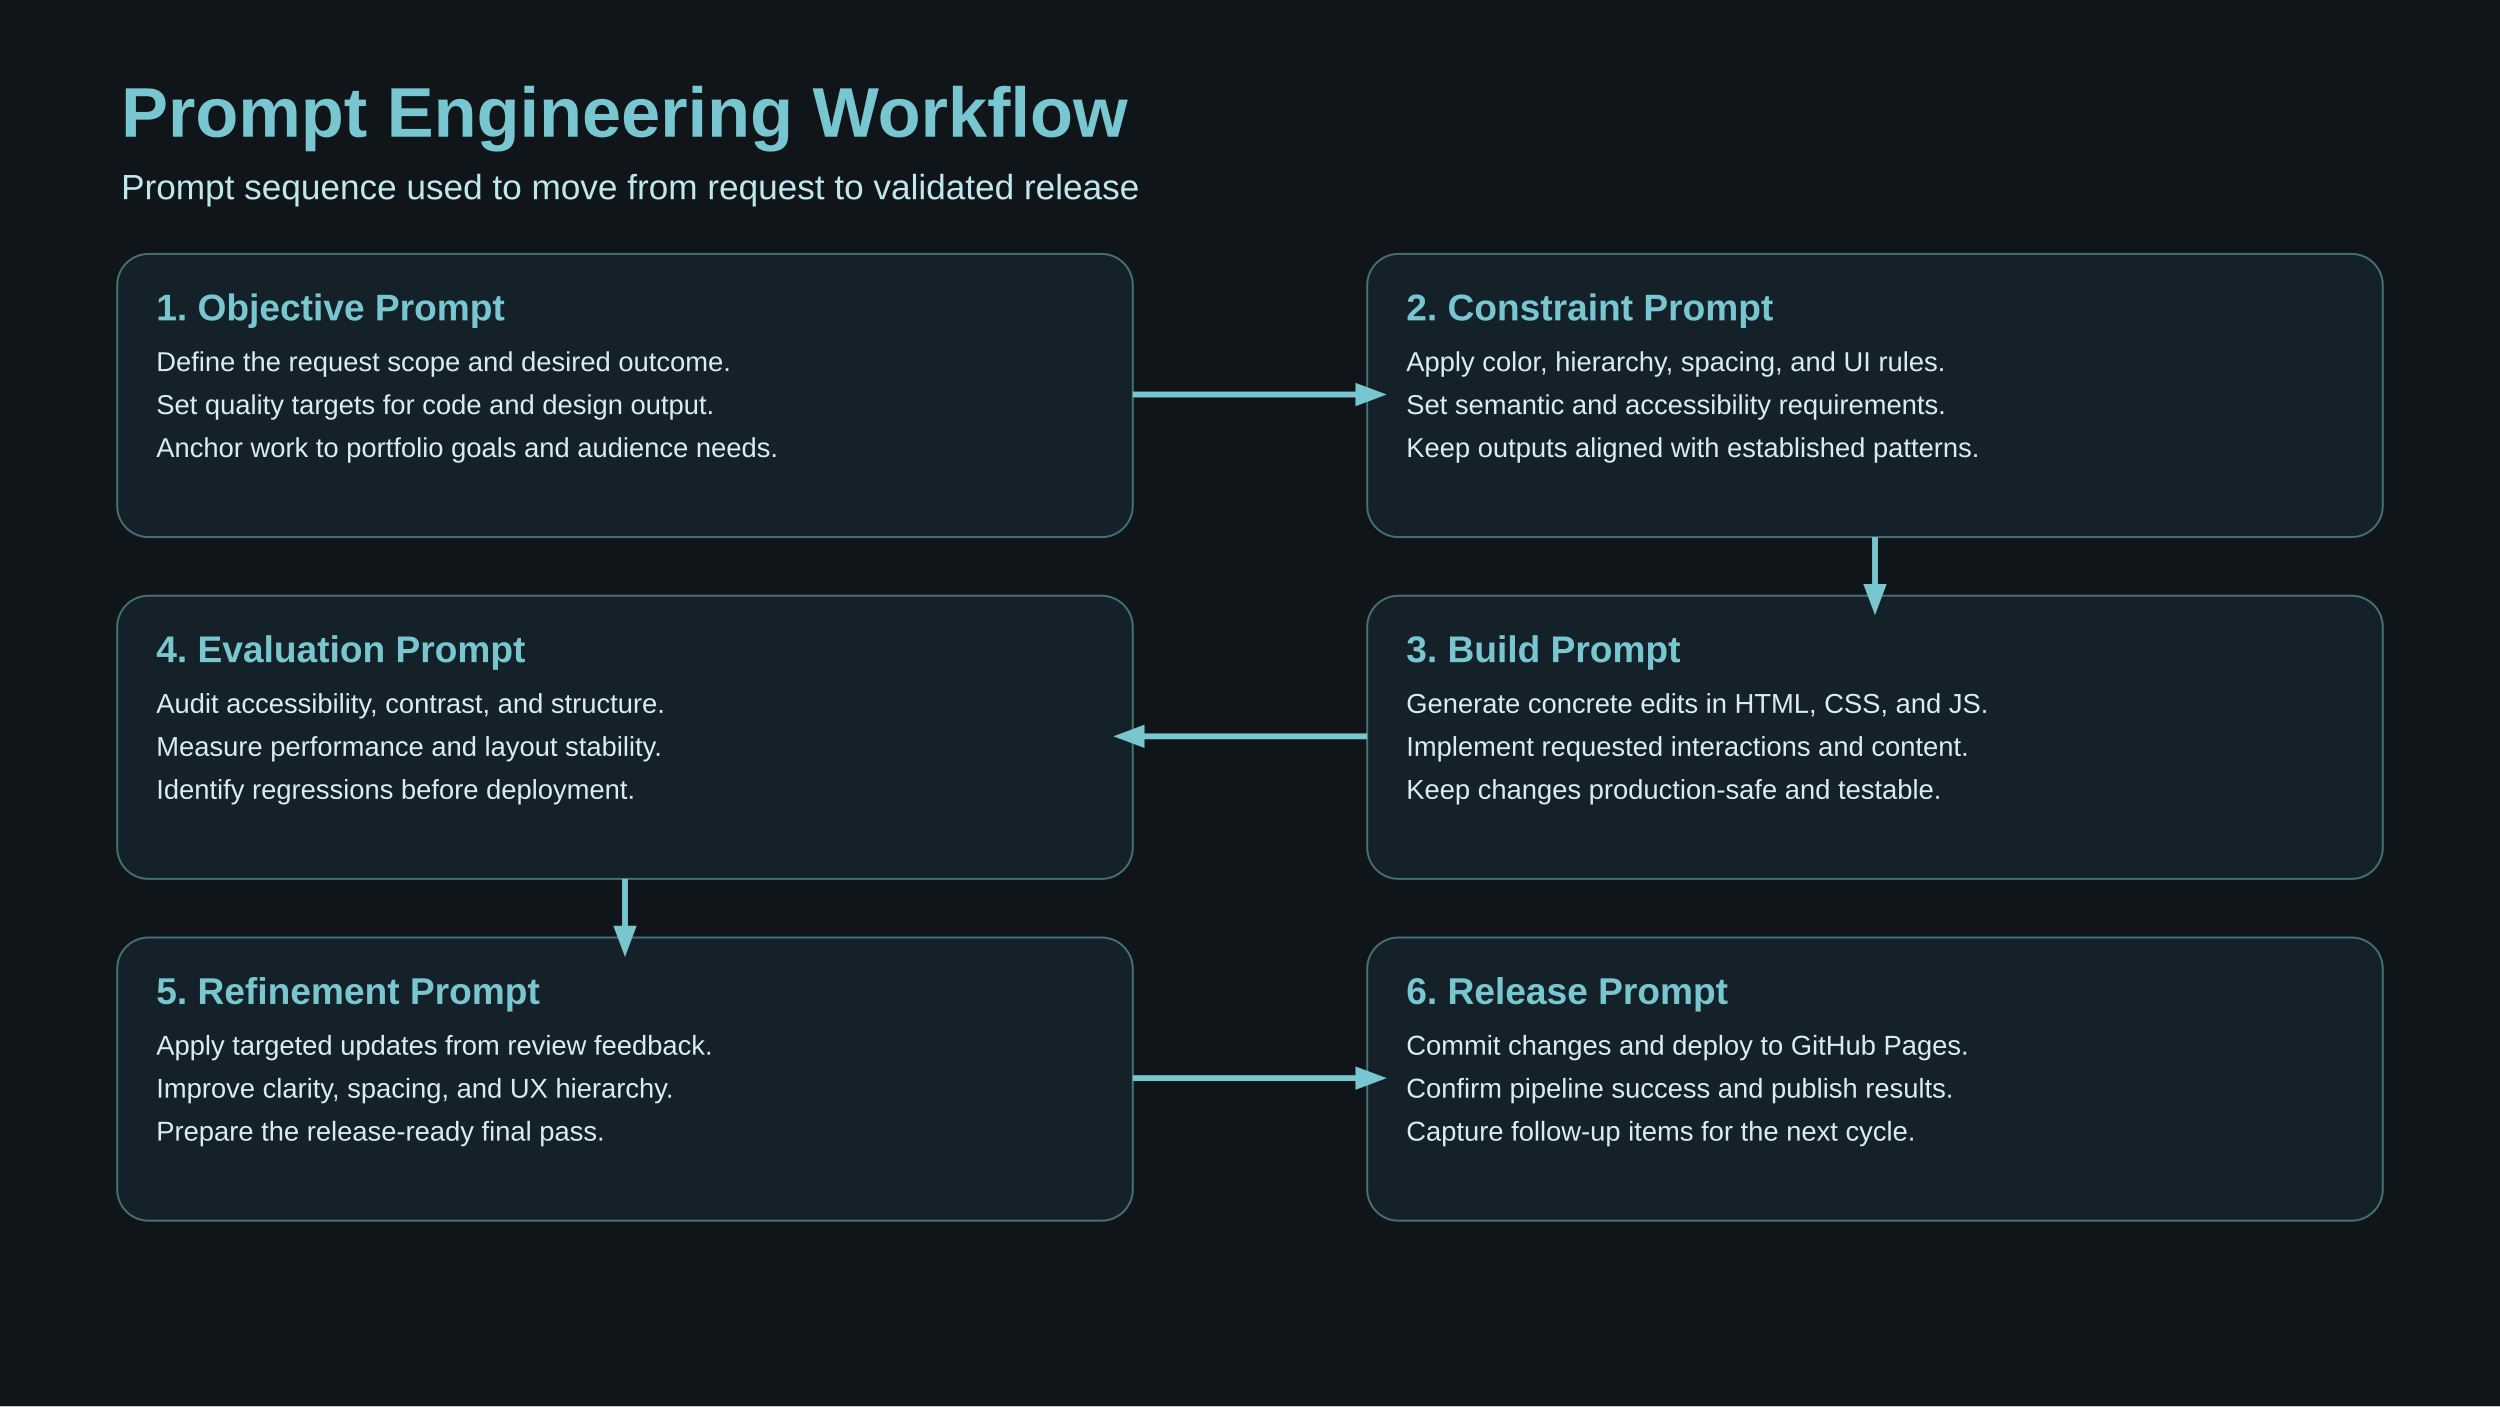
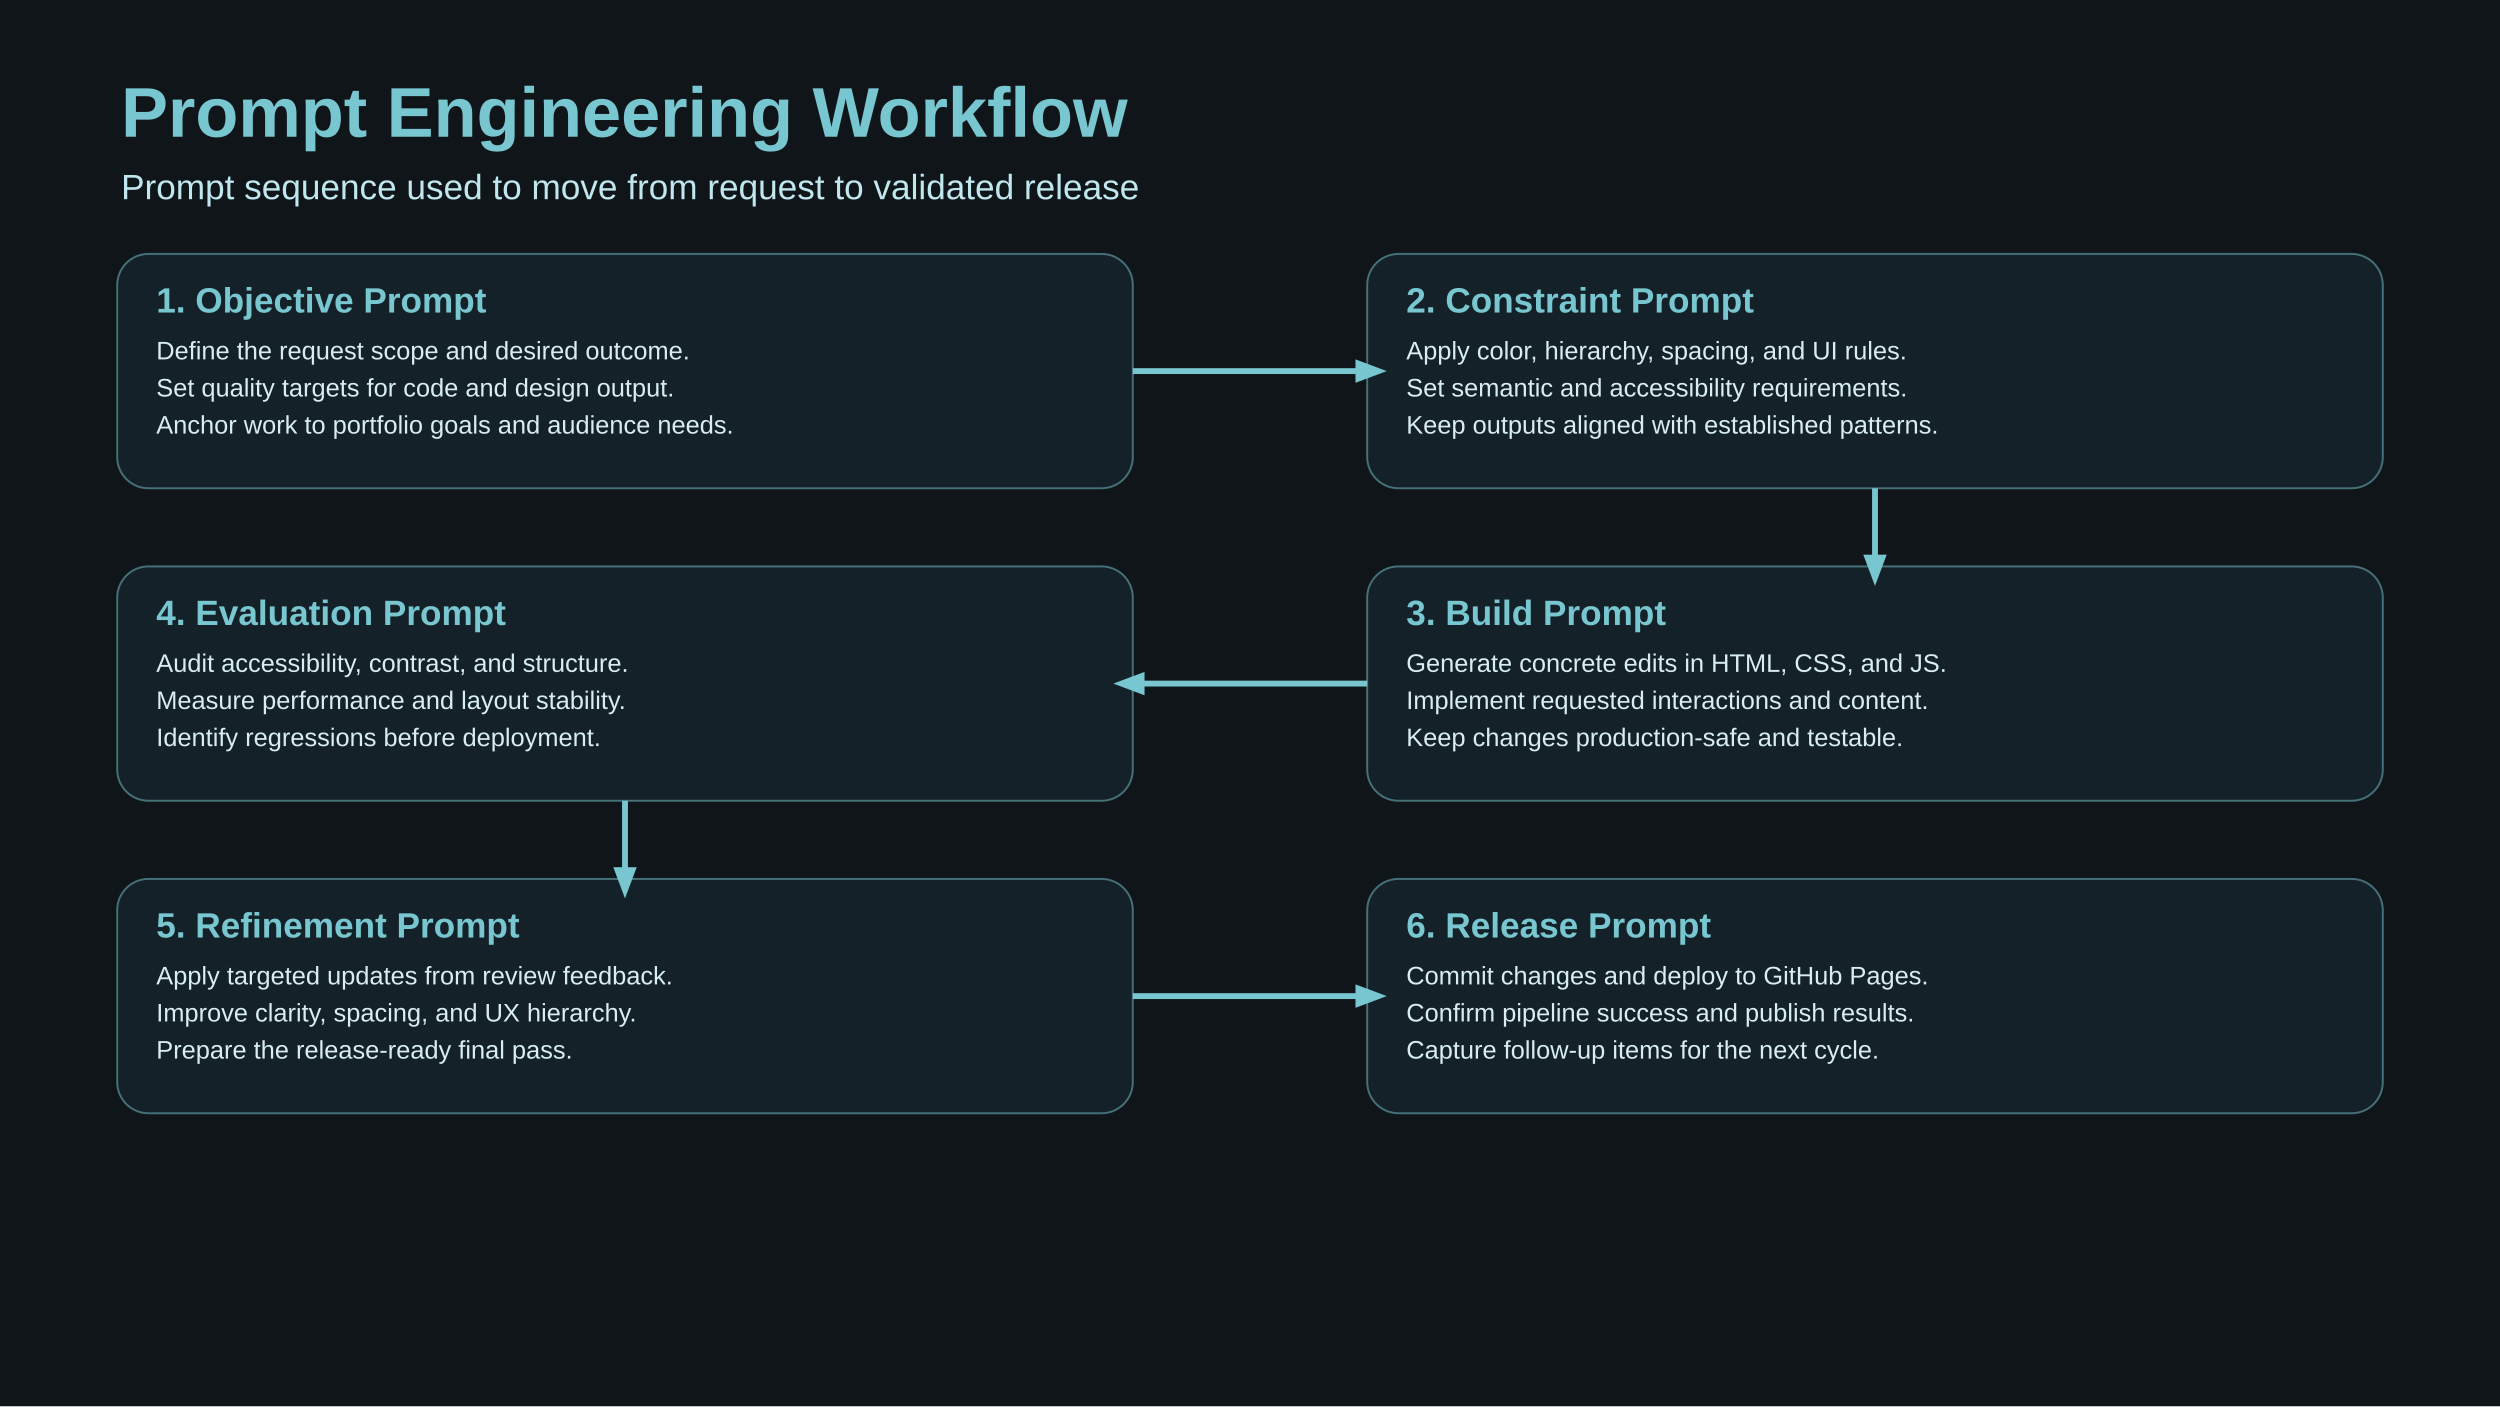
<svg xmlns="http://www.w3.org/2000/svg" width="1280" height="720" viewBox="0 0 1280 720" role="img" aria-labelledby="title desc">
  <rect width="1280" height="720" fill="#0f1519" />
  <text x="62" y="70" fill="#78c6cf" font-family="Sora, Arial, sans-serif" font-size="36" font-weight="700">Prompt Engineering Workflow</text>
  <text x="62" y="102" fill="#bfe7ed" font-family="Plus Jakarta Sans, Arial, sans-serif" font-size="18">Prompt sequence used to move from request to validated release</text>
  <g font-family="Plus Jakarta Sans, Arial, sans-serif">
    <g transform="translate(60,130)">
-       <rect width="520" height="145" rx="16" fill="#152129" stroke="#78c6cf" stroke-opacity="0.5" />
-       <text x="20" y="34" fill="#78c6cf" font-size="19" font-weight="700">1. Objective Prompt</text>
-       <text x="20" y="60" fill="#d7edf1" font-size="14">
+       <rect width="520" height="120" rx="16" fill="#152129" stroke="#78c6cf" stroke-opacity="0.5" />
+       <text x="20" y="30" fill="#78c6cf" font-size="18" font-weight="700">1. Objective Prompt</text>
+       <text x="20" y="54" fill="#d7edf1" font-size="13">
        <tspan x="20" dy="0">Define the request scope and desired outcome.</tspan>
-         <tspan x="20" dy="22">Set quality targets for code and design output.</tspan>
-         <tspan x="20" dy="22">Anchor work to portfolio goals and audience needs.</tspan>
+         <tspan x="20" dy="19">Set quality targets for code and design output.</tspan>
+         <tspan x="20" dy="19">Anchor work to portfolio goals and audience needs.</tspan>
      </text>
    </g>
    <g transform="translate(700,130)">
-       <rect width="520" height="145" rx="16" fill="#152129" stroke="#78c6cf" stroke-opacity="0.5" />
-       <text x="20" y="34" fill="#78c6cf" font-size="19" font-weight="700">2. Constraint Prompt</text>
-       <text x="20" y="60" fill="#d7edf1" font-size="14">
+       <rect width="520" height="120" rx="16" fill="#152129" stroke="#78c6cf" stroke-opacity="0.5" />
+       <text x="20" y="30" fill="#78c6cf" font-size="18" font-weight="700">2. Constraint Prompt</text>
+       <text x="20" y="54" fill="#d7edf1" font-size="13">
        <tspan x="20" dy="0">Apply color, hierarchy, spacing, and UI rules.</tspan>
-         <tspan x="20" dy="22">Set semantic and accessibility requirements.</tspan>
-         <tspan x="20" dy="22">Keep outputs aligned with established patterns.</tspan>
+         <tspan x="20" dy="19">Set semantic and accessibility requirements.</tspan>
+         <tspan x="20" dy="19">Keep outputs aligned with established patterns.</tspan>
      </text>
    </g>
-     <g transform="translate(60,305)">
-       <rect width="520" height="145" rx="16" fill="#152129" stroke="#78c6cf" stroke-opacity="0.5" />
-       <text x="20" y="34" fill="#78c6cf" font-size="19" font-weight="700">4. Evaluation Prompt</text>
-       <text x="20" y="60" fill="#d7edf1" font-size="14">
+     <g transform="translate(60,290)">
+       <rect width="520" height="120" rx="16" fill="#152129" stroke="#78c6cf" stroke-opacity="0.5" />
+       <text x="20" y="30" fill="#78c6cf" font-size="18" font-weight="700">4. Evaluation Prompt</text>
+       <text x="20" y="54" fill="#d7edf1" font-size="13">
        <tspan x="20" dy="0">Audit accessibility, contrast, and structure.</tspan>
-         <tspan x="20" dy="22">Measure performance and layout stability.</tspan>
-         <tspan x="20" dy="22">Identify regressions before deployment.</tspan>
+         <tspan x="20" dy="19">Measure performance and layout stability.</tspan>
+         <tspan x="20" dy="19">Identify regressions before deployment.</tspan>
      </text>
    </g>
-     <g transform="translate(700,305)">
-       <rect width="520" height="145" rx="16" fill="#152129" stroke="#78c6cf" stroke-opacity="0.5" />
-       <text x="20" y="34" fill="#78c6cf" font-size="19" font-weight="700">3. Build Prompt</text>
-       <text x="20" y="60" fill="#d7edf1" font-size="14">
+     <g transform="translate(700,290)">
+       <rect width="520" height="120" rx="16" fill="#152129" stroke="#78c6cf" stroke-opacity="0.5" />
+       <text x="20" y="30" fill="#78c6cf" font-size="18" font-weight="700">3. Build Prompt</text>
+       <text x="20" y="54" fill="#d7edf1" font-size="13">
        <tspan x="20" dy="0">Generate concrete edits in HTML, CSS, and JS.</tspan>
-         <tspan x="20" dy="22">Implement requested interactions and content.</tspan>
-         <tspan x="20" dy="22">Keep changes production-safe and testable.</tspan>
+         <tspan x="20" dy="19">Implement requested interactions and content.</tspan>
+         <tspan x="20" dy="19">Keep changes production-safe and testable.</tspan>
      </text>
    </g>
-     <g transform="translate(60,480)">
-       <rect width="520" height="145" rx="16" fill="#152129" stroke="#78c6cf" stroke-opacity="0.5" />
-       <text x="20" y="34" fill="#78c6cf" font-size="19" font-weight="700">5. Refinement Prompt</text>
-       <text x="20" y="60" fill="#d7edf1" font-size="14">
+     <g transform="translate(60,450)">
+       <rect width="520" height="120" rx="16" fill="#152129" stroke="#78c6cf" stroke-opacity="0.5" />
+       <text x="20" y="30" fill="#78c6cf" font-size="18" font-weight="700">5. Refinement Prompt</text>
+       <text x="20" y="54" fill="#d7edf1" font-size="13">
        <tspan x="20" dy="0">Apply targeted updates from review feedback.</tspan>
-         <tspan x="20" dy="22">Improve clarity, spacing, and UX hierarchy.</tspan>
-         <tspan x="20" dy="22">Prepare the release-ready final pass.</tspan>
+         <tspan x="20" dy="19">Improve clarity, spacing, and UX hierarchy.</tspan>
+         <tspan x="20" dy="19">Prepare the release-ready final pass.</tspan>
      </text>
    </g>
-     <g transform="translate(700,480)">
-       <rect width="520" height="145" rx="16" fill="#152129" stroke="#78c6cf" stroke-opacity="0.5" />
-       <text x="20" y="34" fill="#78c6cf" font-size="19" font-weight="700">6. Release Prompt</text>
-       <text x="20" y="60" fill="#d7edf1" font-size="14">
+     <g transform="translate(700,450)">
+       <rect width="520" height="120" rx="16" fill="#152129" stroke="#78c6cf" stroke-opacity="0.5" />
+       <text x="20" y="30" fill="#78c6cf" font-size="18" font-weight="700">6. Release Prompt</text>
+       <text x="20" y="54" fill="#d7edf1" font-size="13">
        <tspan x="20" dy="0">Commit changes and deploy to GitHub Pages.</tspan>
-         <tspan x="20" dy="22">Confirm pipeline success and publish results.</tspan>
-         <tspan x="20" dy="22">Capture follow-up items for the next cycle.</tspan>
+         <tspan x="20" dy="19">Confirm pipeline success and publish results.</tspan>
+         <tspan x="20" dy="19">Capture follow-up items for the next cycle.</tspan>
      </text>
    </g>
  </g>
  <g stroke="#78c6cf" stroke-width="3" fill="none">
-     <line x1="580" y1="202" x2="700" y2="202" />
-     <line x1="960" y1="275" x2="960" y2="305" />
-     <line x1="700" y1="377" x2="580" y2="377" />
-     <line x1="320" y1="450" x2="320" y2="480" />
-     <line x1="580" y1="552" x2="700" y2="552" />
+     <line x1="580" y1="190" x2="700" y2="190" />
+     <line x1="960" y1="250" x2="960" y2="290" />
+     <line x1="700" y1="350" x2="580" y2="350" />
+     <line x1="320" y1="410" x2="320" y2="450" />
+     <line x1="580" y1="510" x2="700" y2="510" />
  </g>
  <g fill="#78c6cf">
-     <polygon points="694,196 710,202 694,208" />
-     <polygon points="954,299 960,315 966,299" />
-     <polygon points="586,371 570,377 586,383" />
-     <polygon points="314,474 320,490 326,474" />
-     <polygon points="694,546 710,552 694,558" />
+     <polygon points="694,184 710,190 694,196" />
+     <polygon points="954,284 960,300 966,284" />
+     <polygon points="586,344 570,350 586,356" />
+     <polygon points="314,444 320,460 326,444" />
+     <polygon points="694,504 710,510 694,516" />
  </g>
</svg>
